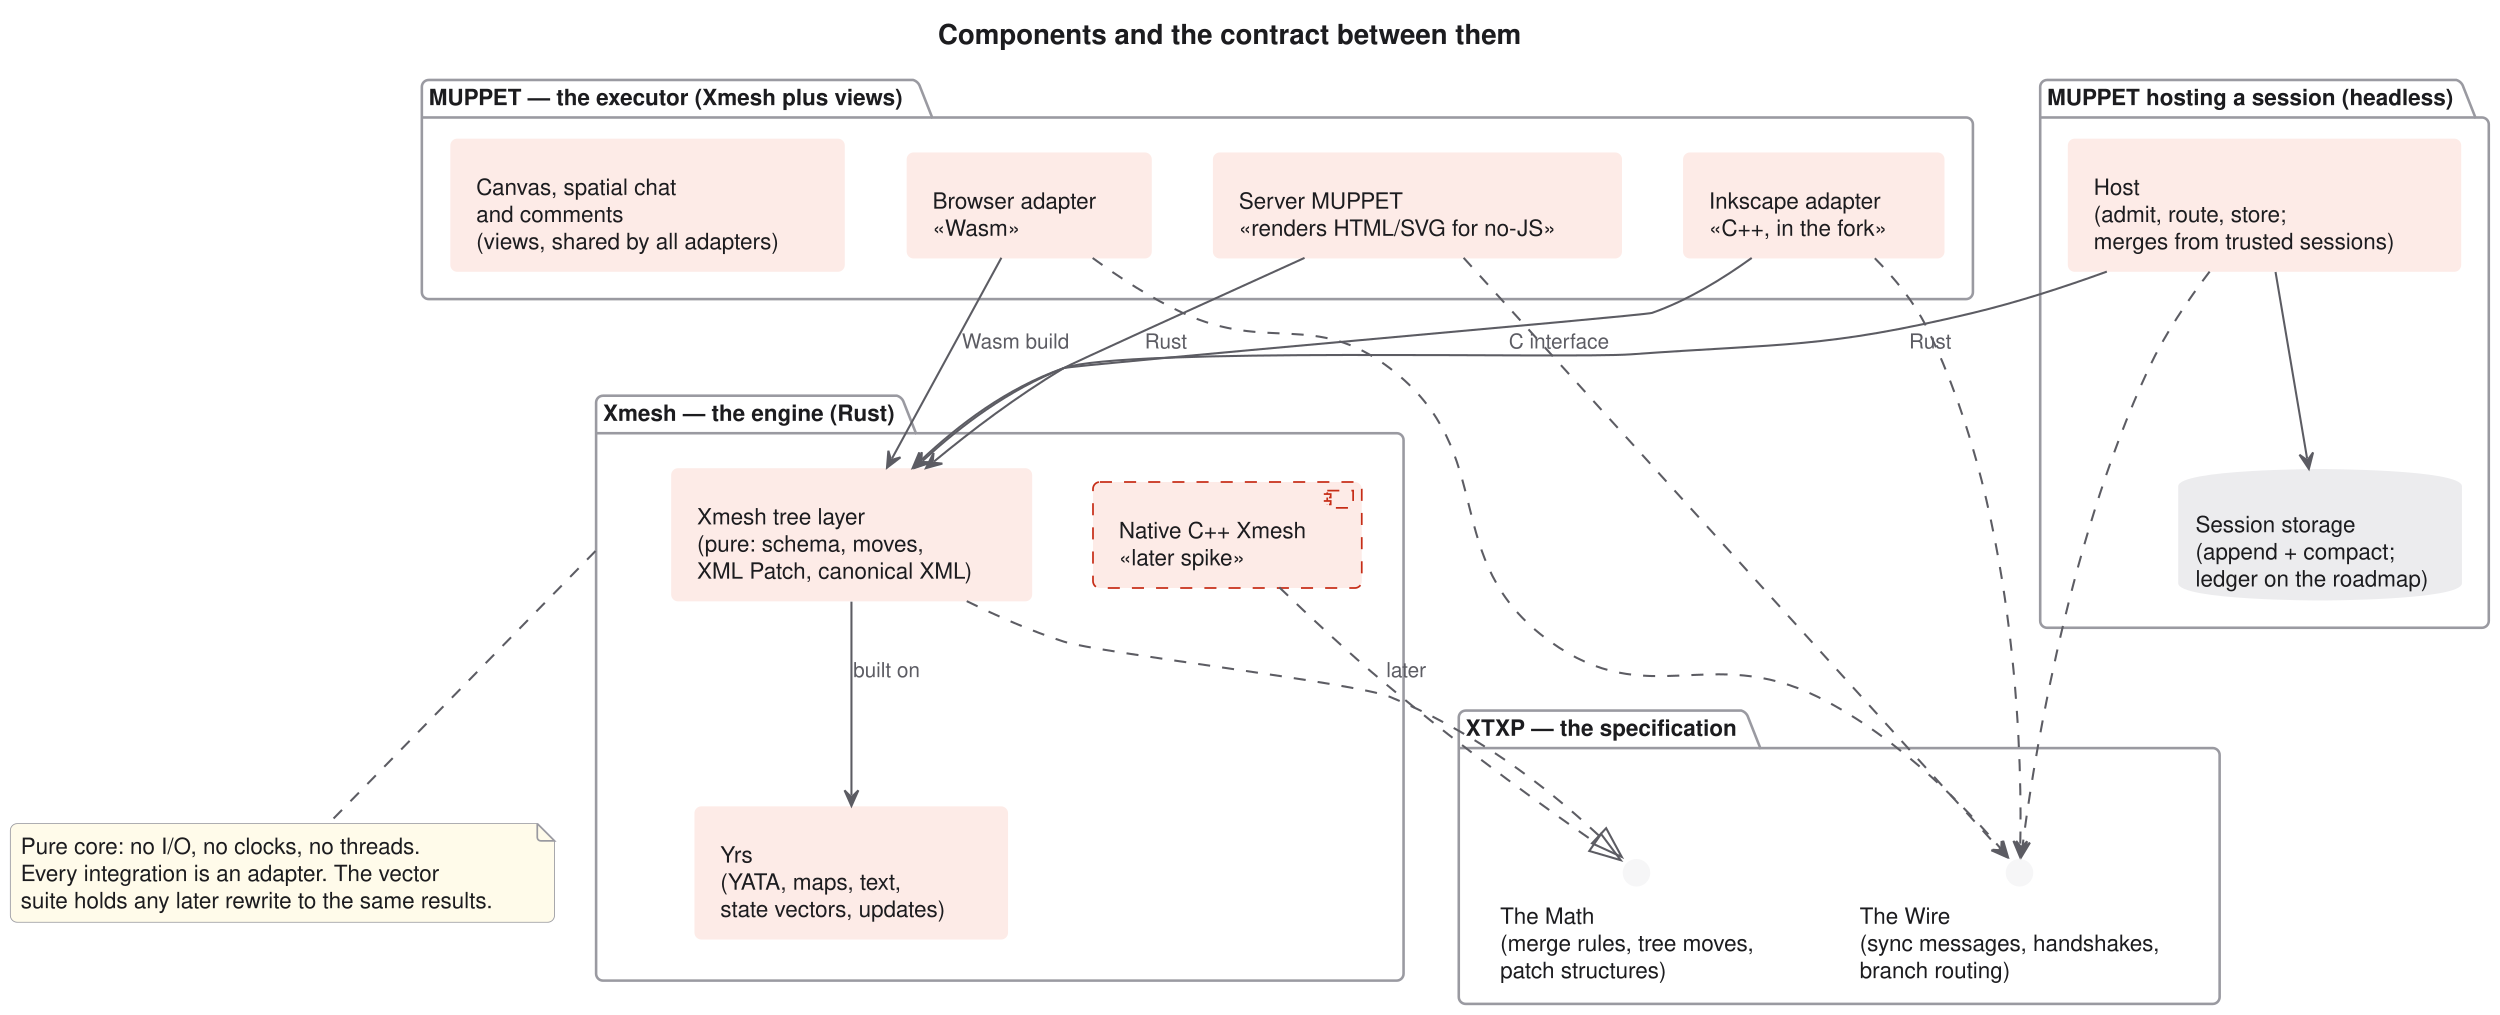
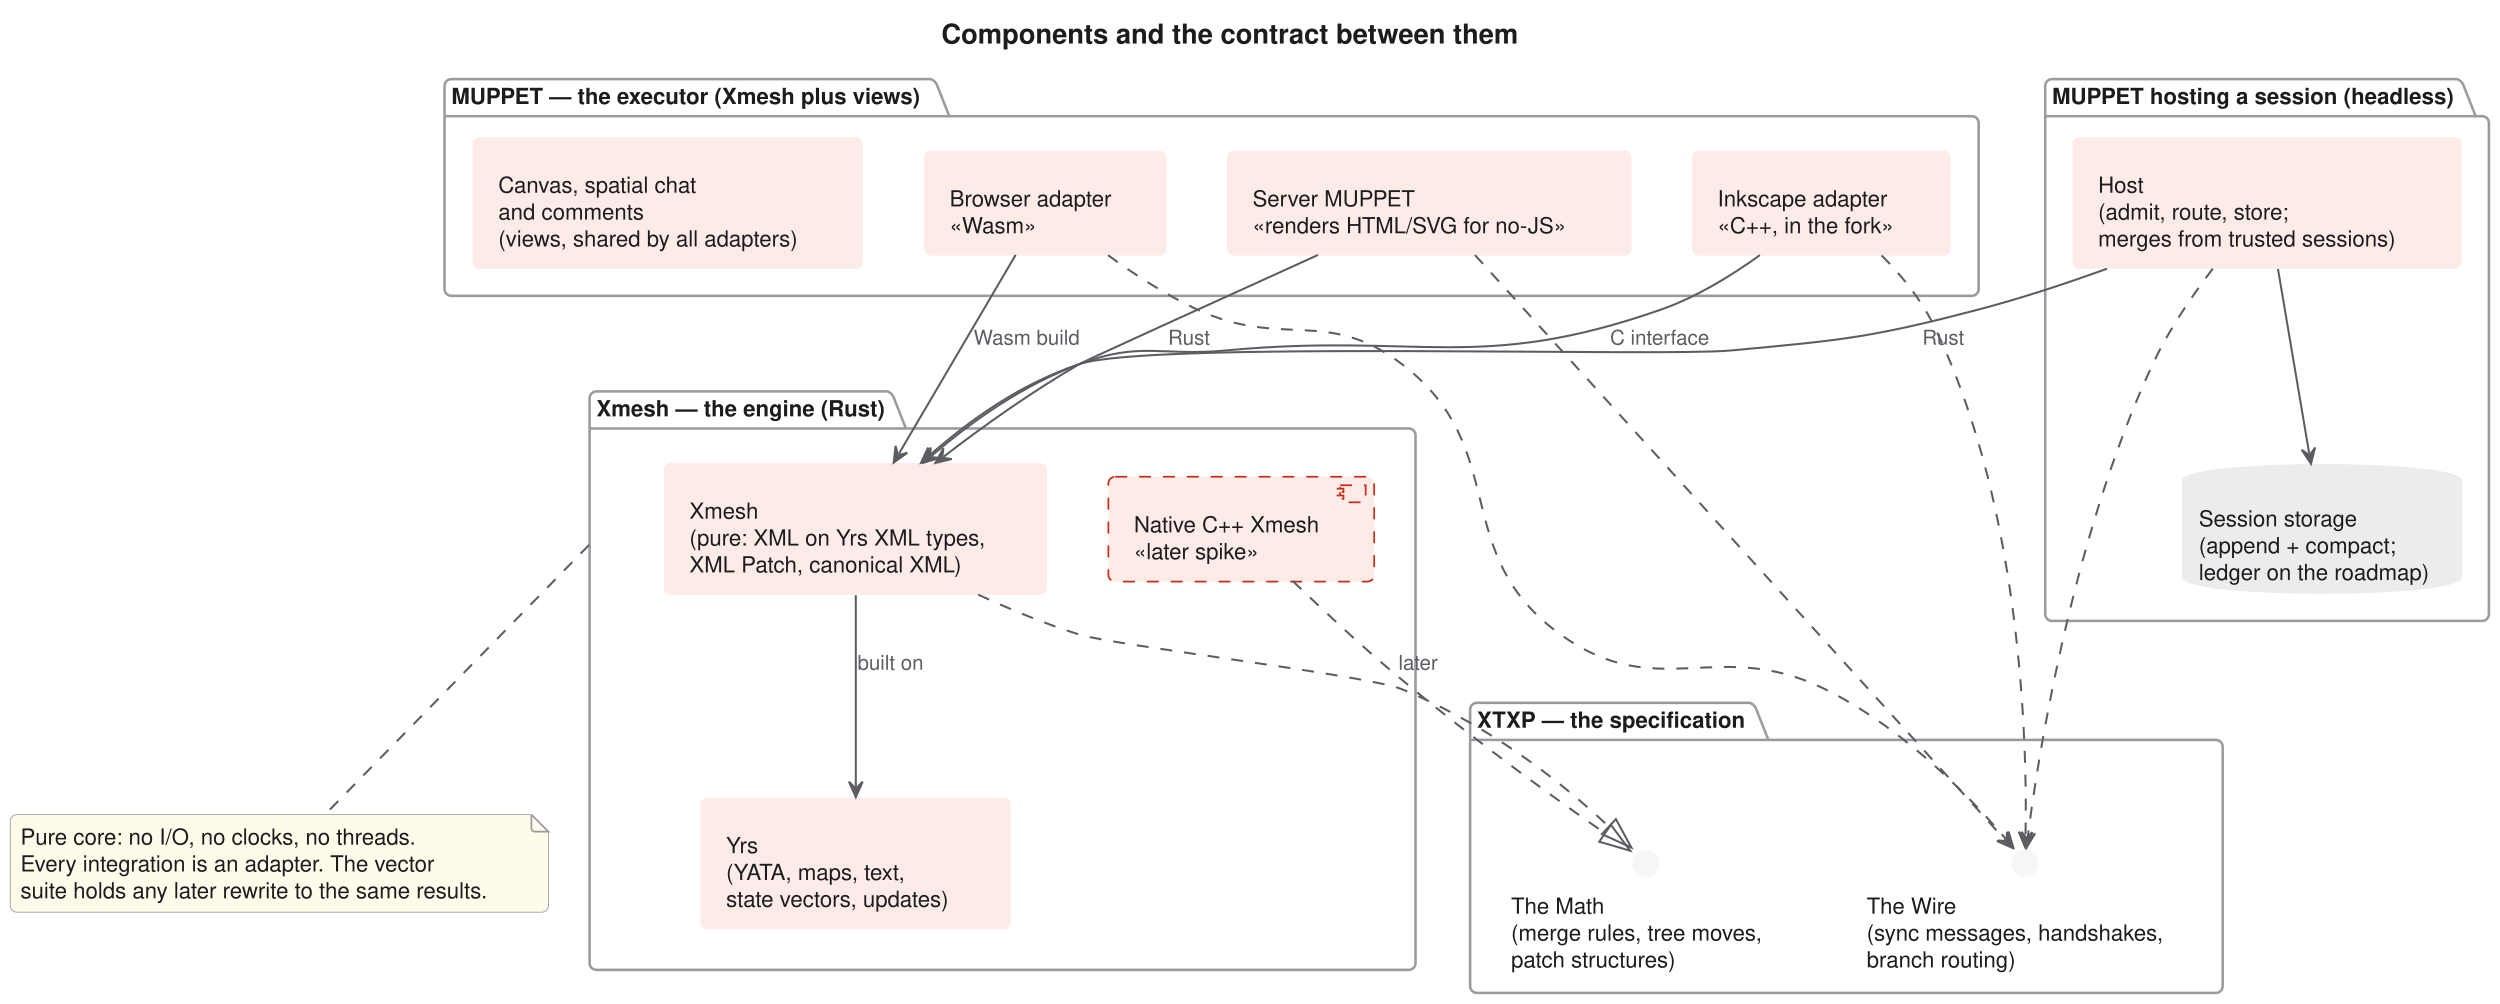
- <svg xmlns="http://www.w3.org/2000/svg" contentStyleType="text/css" data-diagram-type="DESCRIPTION" height="588px" preserveAspectRatio="none" style="width:1449px;height:588px;" version="1.1" viewBox="0 0 1449 588" width="1449px" zoomAndPan="magnify">
+ <svg xmlns="http://www.w3.org/2000/svg" contentStyleType="text/css" data-diagram-type="DESCRIPTION" height="588px" preserveAspectRatio="none" style="width:1465px;height:588px;" version="1.1" viewBox="0 0 1465 588" width="1465px" zoomAndPan="magnify">
  <defs />
  <g>
    <g class="title" data-source-line="2">
-       <text fill="#1C1C1F" font-family="Helvetica" font-size="16" font-weight="bold" lengthAdjust="spacing" textLength="348.234" x="543.633" y="25.5">Components and the contract between them</text>
+       <text fill="#1C1C1F" font-family="Helvetica" font-size="16" font-weight="bold" lengthAdjust="spacing" textLength="348.234" x="551.633" y="25.5">Components and the contract between them</text>
    </g>
    <g class="cluster" data-entity="spec" data-source-line="4" data-uid="ent0002" id="cluster_spec">
-       <path d="M849.5,411.859 L1009.264,411.859 A6,6 0 0 1 1013.264,415.859 L1020.264,433.589 L1282.5,433.589 A4,4 0 0 1 1286.5,437.589 L1286.5,577.859 A4,4 0 0 1 1282.5,581.859 L849.5,581.859 A4,4 0 0 1 845.5,577.859 L845.5,415.859 A4,4 0 0 1 849.5,411.859" fill="none" style="stroke:#9A9AA1;stroke-width:1.5;" />
-       <line style="stroke:#9A9AA1;stroke-width:1.5;" x1="845.5" x2="1020.264" y1="433.589" y2="433.589" />
-       <text fill="#1C1C1F" font-family="Helvetica" font-size="13" font-weight="bold" lengthAdjust="spacing" textLength="161.764" x="849.5" y="426.453">XTXP — the specification</text>
+       <path d="M865.5,411.859 L1025.264,411.859 A6,6 0 0 1 1029.264,415.859 L1036.264,433.589 L1298.5,433.589 A4,4 0 0 1 1302.5,437.589 L1302.5,577.859 A4,4 0 0 1 1298.5,581.859 L865.5,581.859 A4,4 0 0 1 861.5,577.859 L861.5,415.859 A4,4 0 0 1 865.5,411.859" fill="none" style="stroke:#9A9AA1;stroke-width:1.5;" />
+       <line style="stroke:#9A9AA1;stroke-width:1.5;" x1="861.5" x2="1036.264" y1="433.589" y2="433.589" />
+       <text fill="#1C1C1F" font-family="Helvetica" font-size="13" font-weight="bold" lengthAdjust="spacing" textLength="161.764" x="865.5" y="426.453">XTXP — the specification</text>
    </g>
    <g class="cluster" data-entity="engine" data-source-line="9" data-uid="ent0005" id="cluster_engine">
-       <path d="M349.5,229.359 L519.877,229.359 A6,6 0 0 1 523.877,233.359 L530.877,251.089 L809.5,251.089 A4,4 0 0 1 813.5,255.089 L813.5,564.359 A4,4 0 0 1 809.5,568.359 L349.5,568.359 A4,4 0 0 1 345.5,564.359 L345.5,233.359 A4,4 0 0 1 349.5,229.359" fill="none" style="stroke:#9A9AA1;stroke-width:1.5;" />
+       <path d="M349.5,229.359 L519.877,229.359 A6,6 0 0 1 523.877,233.359 L530.877,251.089 L825.5,251.089 A4,4 0 0 1 829.5,255.089 L829.5,564.359 A4,4 0 0 1 825.5,568.359 L349.5,568.359 A4,4 0 0 1 345.5,564.359 L345.5,233.359 A4,4 0 0 1 349.5,229.359" fill="none" style="stroke:#9A9AA1;stroke-width:1.5;" />
      <line style="stroke:#9A9AA1;stroke-width:1.5;" x1="345.5" x2="530.877" y1="251.089" y2="251.089" />
      <text fill="#1C1C1F" font-family="Helvetica" font-size="13" font-weight="bold" lengthAdjust="spacing" textLength="172.377" x="349.5" y="243.953">Xmesh — the engine (Rust)</text>
    </g>
    <g class="cluster" data-entity="muppet" data-source-line="15" data-uid="ent0009" id="cluster_muppet">
-       <path d="M248.5,46.359 L529.282,46.359 A6,6 0 0 1 533.282,50.359 L540.282,68.089 L1139.5,68.089 A4,4 0 0 1 1143.5,72.089 L1143.5,169.359 A4,4 0 0 1 1139.5,173.359 L248.5,173.359 A4,4 0 0 1 244.5,169.359 L244.5,50.359 A4,4 0 0 1 248.5,46.359" fill="none" style="stroke:#9A9AA1;stroke-width:1.5;" />
-       <line style="stroke:#9A9AA1;stroke-width:1.5;" x1="244.5" x2="540.282" y1="68.089" y2="68.089" />
-       <text fill="#1C1C1F" font-family="Helvetica" font-size="13" font-weight="bold" lengthAdjust="spacing" textLength="282.782" x="248.5" y="60.953">MUPPET — the executor (Xmesh plus views)</text>
+       <path d="M264.5,46.359 L545.282,46.359 A6,6 0 0 1 549.282,50.359 L556.282,68.089 L1155.5,68.089 A4,4 0 0 1 1159.5,72.089 L1159.5,169.359 A4,4 0 0 1 1155.5,173.359 L264.5,173.359 A4,4 0 0 1 260.5,169.359 L260.5,50.359 A4,4 0 0 1 264.5,46.359" fill="none" style="stroke:#9A9AA1;stroke-width:1.5;" />
+       <line style="stroke:#9A9AA1;stroke-width:1.5;" x1="260.5" x2="556.282" y1="68.089" y2="68.089" />
+       <text fill="#1C1C1F" font-family="Helvetica" font-size="13" font-weight="bold" lengthAdjust="spacing" textLength="282.782" x="264.5" y="60.953">MUPPET — the executor (Xmesh plus views)</text>
    </g>
    <g class="cluster" data-entity="hosting" data-source-line="22" data-uid="ent0014" id="cluster_hosting">
-       <path d="M1186.5,46.359 L1423.73,46.359 A6,6 0 0 1 1427.73,50.359 L1434.73,68.089 L1438.5,68.089 A4,4 0 0 1 1442.5,72.089 L1442.5,359.859 A4,4 0 0 1 1438.5,363.859 L1186.5,363.859 A4,4 0 0 1 1182.5,359.859 L1182.5,50.359 A4,4 0 0 1 1186.5,46.359" fill="none" style="stroke:#9A9AA1;stroke-width:1.5;" />
-       <line style="stroke:#9A9AA1;stroke-width:1.5;" x1="1182.5" x2="1434.73" y1="68.089" y2="68.089" />
-       <text fill="#1C1C1F" font-family="Helvetica" font-size="13" font-weight="bold" lengthAdjust="spacing" textLength="239.231" x="1186.5" y="60.953">MUPPET hosting a session (headless)</text>
+       <path d="M1202.5,46.359 L1439.73,46.359 A6,6 0 0 1 1443.73,50.359 L1450.73,68.089 L1454.5,68.089 A4,4 0 0 1 1458.5,72.089 L1458.5,359.859 A4,4 0 0 1 1454.5,363.859 L1202.5,363.859 A4,4 0 0 1 1198.5,359.859 L1198.5,50.359 A4,4 0 0 1 1202.5,46.359" fill="none" style="stroke:#9A9AA1;stroke-width:1.5;" />
+       <line style="stroke:#9A9AA1;stroke-width:1.5;" x1="1198.5" x2="1450.73" y1="68.089" y2="68.089" />
+       <text fill="#1C1C1F" font-family="Helvetica" font-size="13" font-weight="bold" lengthAdjust="spacing" textLength="239.231" x="1202.5" y="60.953">MUPPET hosting a session (headless)</text>
    </g>
    <g class="entity" data-entity="math" data-source-line="5" data-uid="ent0003" id="entity_math">
-       <ellipse cx="948.5" cy="505.859" fill="#F6F6F7" rx="8" ry="8" />
-       <text fill="#1C1C1F" font-family="Helvetica" font-size="13" lengthAdjust="spacing" textLength="58.297" x="869.491" y="535.453">The Math</text>
-       <text fill="#1C1C1F" font-family="Helvetica" font-size="13" lengthAdjust="spacing" textLength="158.019" x="869.491" y="551.183">(merge rules, tree moves,</text>
-       <text fill="#1C1C1F" font-family="Helvetica" font-size="13" lengthAdjust="spacing" textLength="105.422" x="869.491" y="566.912">patch structures)</text>
+       <ellipse cx="964.5" cy="505.859" fill="#F6F6F7" rx="8" ry="8" />
+       <text fill="#1C1C1F" font-family="Helvetica" font-size="13" lengthAdjust="spacing" textLength="58.297" x="885.491" y="535.453">The Math</text>
+       <text fill="#1C1C1F" font-family="Helvetica" font-size="13" lengthAdjust="spacing" textLength="158.019" x="885.491" y="551.183">(merge rules, tree moves,</text>
+       <text fill="#1C1C1F" font-family="Helvetica" font-size="13" lengthAdjust="spacing" textLength="105.422" x="885.491" y="566.912">patch structures)</text>
    </g>
    <g class="entity" data-entity="wire" data-source-line="6" data-uid="ent0004" id="entity_wire">
-       <ellipse cx="1170.5" cy="505.859" fill="#F6F6F7" rx="8" ry="8" />
-       <text fill="#1C1C1F" font-family="Helvetica" font-size="13" lengthAdjust="spacing" textLength="55.745" x="1077.862" y="535.453">The Wire</text>
-       <text fill="#1C1C1F" font-family="Helvetica" font-size="13" lengthAdjust="spacing" textLength="185.275" x="1077.862" y="551.183">(sync messages, handshakes,</text>
-       <text fill="#1C1C1F" font-family="Helvetica" font-size="13" lengthAdjust="spacing" textLength="94.777" x="1077.862" y="566.912">branch routing)</text>
+       <ellipse cx="1186.5" cy="505.859" fill="#F6F6F7" rx="8" ry="8" />
+       <text fill="#1C1C1F" font-family="Helvetica" font-size="13" lengthAdjust="spacing" textLength="55.745" x="1093.862" y="535.453">The Wire</text>
+       <text fill="#1C1C1F" font-family="Helvetica" font-size="13" lengthAdjust="spacing" textLength="185.275" x="1093.862" y="551.183">(sync messages, handshakes,</text>
+       <text fill="#1C1C1F" font-family="Helvetica" font-size="13" lengthAdjust="spacing" textLength="94.777" x="1093.862" y="566.912">branch routing)</text>
    </g>
    <g class="entity" data-entity="xm" data-source-line="10" data-uid="ent0006" id="entity_xm">
-       <rect fill="#FDEBE7" height="77.189" rx="4" ry="4" width="209.254" x="389" y="271.359" />
-       <rect fill="#FDEBE7" height="10" width="15" x="578.254" y="276.359" />
-       <rect fill="#FDEBE7" height="2" width="4" x="576.254" y="278.359" />
-       <rect fill="#FDEBE7" height="2" width="4" x="576.254" y="282.359" />
-       <text fill="#1C1C1F" font-family="Helvetica" font-size="13" lengthAdjust="spacing" textLength="104.228" x="404" y="303.953">Xmesh tree layer</text>
-       <text fill="#1C1C1F" font-family="Helvetica" font-size="13" lengthAdjust="spacing" textLength="140.582" x="404" y="319.683">(pure: schema, moves,</text>
+       <rect fill="#FDEBE7" height="77.189" rx="4" ry="4" width="224.571" x="389" y="271.359" />
+       <rect fill="#FDEBE7" height="10" width="15" x="593.571" y="276.359" />
+       <rect fill="#FDEBE7" height="2" width="4" x="591.571" y="278.359" />
+       <rect fill="#FDEBE7" height="2" width="4" x="591.571" y="282.359" />
+       <text fill="#1C1C1F" font-family="Helvetica" font-size="13" lengthAdjust="spacing" textLength="42.383" x="404" y="303.953">Xmesh</text>
+       <text fill="#1C1C1F" font-family="Helvetica" font-size="13" lengthAdjust="spacing" textLength="184.571" x="404" y="319.683">(pure: XML on Yrs XML types,</text>
      <text fill="#1C1C1F" font-family="Helvetica" font-size="13" lengthAdjust="spacing" textLength="169.254" x="404" y="335.412">XML Patch, canonical XML)</text>
    </g>
    <g class="entity" data-entity="yrs" data-source-line="11" data-uid="ent0007" id="entity_yrs">
-       <rect fill="#FDEBE7" height="77.189" rx="4" ry="4" width="181.762" x="402.5" y="467.359" />
-       <rect fill="#FDEBE7" height="10" width="15" x="564.262" y="472.359" />
-       <rect fill="#FDEBE7" height="2" width="4" x="562.262" y="474.359" />
-       <rect fill="#FDEBE7" height="2" width="4" x="562.262" y="478.359" />
-       <text fill="#1C1C1F" font-family="Helvetica" font-size="13" lengthAdjust="spacing" textLength="20.579" x="417.5" y="499.953">Yrs</text>
-       <text fill="#1C1C1F" font-family="Helvetica" font-size="13" lengthAdjust="spacing" textLength="115.134" x="417.5" y="515.683">(YATA, maps, text,</text>
-       <text fill="#1C1C1F" font-family="Helvetica" font-size="13" lengthAdjust="spacing" textLength="141.762" x="417.5" y="531.412">state vectors, updates)</text>
+       <rect fill="#FDEBE7" height="77.189" rx="4" ry="4" width="181.762" x="410.5" y="467.359" />
+       <rect fill="#FDEBE7" height="10" width="15" x="572.262" y="472.359" />
+       <rect fill="#FDEBE7" height="2" width="4" x="570.262" y="474.359" />
+       <rect fill="#FDEBE7" height="2" width="4" x="570.262" y="478.359" />
+       <text fill="#1C1C1F" font-family="Helvetica" font-size="13" lengthAdjust="spacing" textLength="20.579" x="425.5" y="499.953">Yrs</text>
+       <text fill="#1C1C1F" font-family="Helvetica" font-size="13" lengthAdjust="spacing" textLength="115.134" x="425.5" y="515.683">(YATA, maps, text,</text>
+       <text fill="#1C1C1F" font-family="Helvetica" font-size="13" lengthAdjust="spacing" textLength="141.762" x="425.5" y="531.412">state vectors, updates)</text>
    </g>
    <g class="entity" data-entity="xcpp" data-source-line="12" data-uid="ent0008" id="entity_xcpp">
-       <rect fill="#FDEBE7" height="61.459" rx="4" ry="4" style="stroke:#C62D17;stroke-width:1;stroke-dasharray:7,7;" width="155.775" x="633.5" y="279.359" />
-       <rect fill="#FDEBE7" height="10" style="stroke:#C62D17;stroke-width:1;stroke-dasharray:7,7;" width="15" x="769.275" y="284.359" />
-       <rect fill="#FDEBE7" height="2" style="stroke:#C62D17;stroke-width:1;stroke-dasharray:7,7;" width="4" x="767.275" y="286.359" />
-       <rect fill="#FDEBE7" height="2" style="stroke:#C62D17;stroke-width:1;stroke-dasharray:7,7;" width="4" x="767.275" y="290.359" />
-       <text fill="#1C1C1F" font-family="Helvetica" font-size="13" lengthAdjust="spacing" textLength="115.775" x="648.5" y="311.953">Native C++ Xmesh</text>
-       <text fill="#1C1C1F" font-family="Helvetica" font-size="13" lengthAdjust="spacing" textLength="78.66" x="648.5" y="327.683">«later spike»</text>
+       <rect fill="#FDEBE7" height="61.459" rx="4" ry="4" style="stroke:#C62D17;stroke-width:1;stroke-dasharray:7,7;" width="155.775" x="649.5" y="279.359" />
+       <rect fill="#FDEBE7" height="10" style="stroke:#C62D17;stroke-width:1;stroke-dasharray:7,7;" width="15" x="785.275" y="284.359" />
+       <rect fill="#FDEBE7" height="2" style="stroke:#C62D17;stroke-width:1;stroke-dasharray:7,7;" width="4" x="783.275" y="286.359" />
+       <rect fill="#FDEBE7" height="2" style="stroke:#C62D17;stroke-width:1;stroke-dasharray:7,7;" width="4" x="783.275" y="290.359" />
+       <text fill="#1C1C1F" font-family="Helvetica" font-size="13" lengthAdjust="spacing" textLength="115.775" x="664.5" y="311.953">Native C++ Xmesh</text>
+       <text fill="#1C1C1F" font-family="Helvetica" font-size="13" lengthAdjust="spacing" textLength="78.66" x="664.5" y="327.683">«later spike»</text>
    </g>
    <g class="entity" data-entity="mink" data-source-line="16" data-uid="ent0010" id="entity_mink">
-       <rect fill="#FDEBE7" height="61.459" rx="4" ry="4" width="151.541" x="975.5" y="88.359" />
-       <rect fill="#FDEBE7" height="10" width="15" x="1107.041" y="93.359" />
-       <rect fill="#FDEBE7" height="2" width="4" x="1105.041" y="95.359" />
-       <rect fill="#FDEBE7" height="2" width="4" x="1105.041" y="99.359" />
-       <text fill="#1C1C1F" font-family="Helvetica" font-size="13" lengthAdjust="spacing" textLength="106.336" x="990.5" y="120.953">Inkscape adapter</text>
-       <text fill="#1C1C1F" font-family="Helvetica" font-size="13" lengthAdjust="spacing" textLength="111.541" x="990.5" y="136.683">«C++, in the fork»</text>
+       <rect fill="#FDEBE7" height="61.459" rx="4" ry="4" width="151.541" x="991.5" y="88.359" />
+       <rect fill="#FDEBE7" height="10" width="15" x="1123.041" y="93.359" />
+       <rect fill="#FDEBE7" height="2" width="4" x="1121.041" y="95.359" />
+       <rect fill="#FDEBE7" height="2" width="4" x="1121.041" y="99.359" />
+       <text fill="#1C1C1F" font-family="Helvetica" font-size="13" lengthAdjust="spacing" textLength="106.336" x="1006.5" y="120.953">Inkscape adapter</text>
+       <text fill="#1C1C1F" font-family="Helvetica" font-size="13" lengthAdjust="spacing" textLength="111.541" x="1006.5" y="136.683">«C++, in the fork»</text>
    </g>
    <g class="entity" data-entity="mwasm" data-source-line="17" data-uid="ent0011" id="entity_mwasm">
-       <rect fill="#FDEBE7" height="61.459" rx="4" ry="4" width="142.07" x="525.5" y="88.359" />
-       <rect fill="#FDEBE7" height="10" width="15" x="647.57" y="93.359" />
-       <rect fill="#FDEBE7" height="2" width="4" x="645.57" y="95.359" />
-       <rect fill="#FDEBE7" height="2" width="4" x="645.57" y="99.359" />
-       <text fill="#1C1C1F" font-family="Helvetica" font-size="13" lengthAdjust="spacing" textLength="102.07" x="540.5" y="120.953">Browser adapter</text>
-       <text fill="#1C1C1F" font-family="Helvetica" font-size="13" lengthAdjust="spacing" textLength="53.504" x="540.5" y="136.683">«Wasm»</text>
+       <rect fill="#FDEBE7" height="61.459" rx="4" ry="4" width="142.07" x="541.5" y="88.359" />
+       <rect fill="#FDEBE7" height="10" width="15" x="663.57" y="93.359" />
+       <rect fill="#FDEBE7" height="2" width="4" x="661.57" y="95.359" />
+       <rect fill="#FDEBE7" height="2" width="4" x="661.57" y="99.359" />
+       <text fill="#1C1C1F" font-family="Helvetica" font-size="13" lengthAdjust="spacing" textLength="102.07" x="556.5" y="120.953">Browser adapter</text>
+       <text fill="#1C1C1F" font-family="Helvetica" font-size="13" lengthAdjust="spacing" textLength="53.504" x="556.5" y="136.683">«Wasm»</text>
    </g>
    <g class="entity" data-entity="msrv" data-source-line="18" data-uid="ent0012" id="entity_msrv">
-       <rect fill="#FDEBE7" height="61.459" rx="4" ry="4" width="237.12" x="703" y="88.359" />
-       <rect fill="#FDEBE7" height="10" width="15" x="920.12" y="93.359" />
-       <rect fill="#FDEBE7" height="2" width="4" x="918.12" y="95.359" />
-       <rect fill="#FDEBE7" height="2" width="4" x="918.12" y="99.359" />
-       <text fill="#1C1C1F" font-family="Helvetica" font-size="13" lengthAdjust="spacing" textLength="98.478" x="718" y="120.953">Server MUPPET</text>
-       <text fill="#1C1C1F" font-family="Helvetica" font-size="13" lengthAdjust="spacing" textLength="197.12" x="718" y="136.683">«renders HTML/SVG for no-JS»</text>
+       <rect fill="#FDEBE7" height="61.459" rx="4" ry="4" width="237.12" x="719" y="88.359" />
+       <rect fill="#FDEBE7" height="10" width="15" x="936.12" y="93.359" />
+       <rect fill="#FDEBE7" height="2" width="4" x="934.12" y="95.359" />
+       <rect fill="#FDEBE7" height="2" width="4" x="934.12" y="99.359" />
+       <text fill="#1C1C1F" font-family="Helvetica" font-size="13" lengthAdjust="spacing" textLength="98.478" x="734" y="120.953">Server MUPPET</text>
+       <text fill="#1C1C1F" font-family="Helvetica" font-size="13" lengthAdjust="spacing" textLength="197.12" x="734" y="136.683">«renders HTML/SVG for no-JS»</text>
    </g>
    <g class="entity" data-entity="mviews" data-source-line="19" data-uid="ent0013" id="entity_mviews">
-       <rect fill="#FDEBE7" height="77.189" rx="4" ry="4" width="228.64" x="261" y="80.359" />
-       <rect fill="#FDEBE7" height="10" width="15" x="469.64" y="85.359" />
-       <rect fill="#FDEBE7" height="2" width="4" x="467.64" y="87.359" />
-       <rect fill="#FDEBE7" height="2" width="4" x="467.64" y="91.359" />
-       <text fill="#1C1C1F" font-family="Helvetica" font-size="13" lengthAdjust="spacing" textLength="123.64" x="276" y="112.953">Canvas, spatial chat</text>
-       <text fill="#1C1C1F" font-family="Helvetica" font-size="13" lengthAdjust="spacing" textLength="90.968" x="276" y="128.683">and comments</text>
-       <text fill="#1C1C1F" font-family="Helvetica" font-size="13" lengthAdjust="spacing" textLength="188.64" x="276" y="144.412">(views, shared by all adapters)</text>
+       <rect fill="#FDEBE7" height="77.189" rx="4" ry="4" width="228.64" x="277" y="80.359" />
+       <rect fill="#FDEBE7" height="10" width="15" x="485.64" y="85.359" />
+       <rect fill="#FDEBE7" height="2" width="4" x="483.64" y="87.359" />
+       <rect fill="#FDEBE7" height="2" width="4" x="483.64" y="91.359" />
+       <text fill="#1C1C1F" font-family="Helvetica" font-size="13" lengthAdjust="spacing" textLength="123.64" x="292" y="112.953">Canvas, spatial chat</text>
+       <text fill="#1C1C1F" font-family="Helvetica" font-size="13" lengthAdjust="spacing" textLength="90.968" x="292" y="128.683">and comments</text>
+       <text fill="#1C1C1F" font-family="Helvetica" font-size="13" lengthAdjust="spacing" textLength="188.64" x="292" y="144.412">(views, shared by all adapters)</text>
    </g>
    <g class="entity" data-entity="session" data-source-line="23" data-uid="ent0015" id="entity_session">
-       <rect fill="#FDEBE7" height="77.189" rx="4" ry="4" width="228.011" x="1198.5" y="80.359" />
-       <rect fill="#FDEBE7" height="10" width="15" x="1406.511" y="85.359" />
-       <rect fill="#FDEBE7" height="2" width="4" x="1404.511" y="87.359" />
-       <rect fill="#FDEBE7" height="2" width="4" x="1404.511" y="91.359" />
-       <text fill="#1C1C1F" font-family="Helvetica" font-size="13" lengthAdjust="spacing" textLength="28.571" x="1213.5" y="112.953">Host</text>
-       <text fill="#1C1C1F" font-family="Helvetica" font-size="13" lengthAdjust="spacing" textLength="121.107" x="1213.5" y="128.683">(admit, route, store;</text>
-       <text fill="#1C1C1F" font-family="Helvetica" font-size="13" lengthAdjust="spacing" textLength="188.011" x="1213.5" y="144.412">merges from trusted sessions)</text>
+       <rect fill="#FDEBE7" height="77.189" rx="4" ry="4" width="228.011" x="1214.5" y="80.359" />
+       <rect fill="#FDEBE7" height="10" width="15" x="1422.511" y="85.359" />
+       <rect fill="#FDEBE7" height="2" width="4" x="1420.511" y="87.359" />
+       <rect fill="#FDEBE7" height="2" width="4" x="1420.511" y="91.359" />
+       <text fill="#1C1C1F" font-family="Helvetica" font-size="13" lengthAdjust="spacing" textLength="28.571" x="1229.5" y="112.953">Host</text>
+       <text fill="#1C1C1F" font-family="Helvetica" font-size="13" lengthAdjust="spacing" textLength="121.107" x="1229.5" y="128.683">(admit, route, store;</text>
+       <text fill="#1C1C1F" font-family="Helvetica" font-size="13" lengthAdjust="spacing" textLength="188.011" x="1229.5" y="144.412">merges from trusted sessions)</text>
    </g>
    <g class="entity" data-entity="store" data-source-line="24" data-uid="ent0016" id="entity_store">
-       <path d="M1262.5,281.859 C1262.5,271.859 1344.717,271.859 1344.717,271.859 C1344.717,271.859 1426.935,271.859 1426.935,281.859 L1426.935,338.048 C1426.935,348.048 1344.717,348.048 1344.717,348.048 C1344.717,348.048 1262.5,348.048 1262.5,338.048 L1262.5,281.859" fill="#ECECEE" />
-       <path d="M1262.5,281.859 C1262.5,291.859 1344.717,291.859 1344.717,291.859 C1344.717,291.859 1426.935,291.859 1426.935,281.859" fill="none" />
-       <text fill="#1C1C1F" font-family="Helvetica" font-size="13" lengthAdjust="spacing" textLength="98.579" x="1272.5" y="308.453">Session storage</text>
-       <text fill="#1C1C1F" font-family="Helvetica" font-size="13" lengthAdjust="spacing" textLength="124.566" x="1272.5" y="324.183">(append + compact;</text>
-       <text fill="#1C1C1F" font-family="Helvetica" font-size="13" lengthAdjust="spacing" textLength="144.435" x="1272.5" y="339.912">ledger on the roadmap)</text>
+       <path d="M1278.5,281.859 C1278.5,271.859 1360.717,271.859 1360.717,271.859 C1360.717,271.859 1442.935,271.859 1442.935,281.859 L1442.935,338.048 C1442.935,348.048 1360.717,348.048 1360.717,348.048 C1360.717,348.048 1278.5,348.048 1278.5,338.048 L1278.5,281.859" fill="#ECECEE" />
+       <path d="M1278.5,281.859 C1278.5,291.859 1360.717,291.859 1360.717,291.859 C1360.717,291.859 1442.935,291.859 1442.935,281.859" fill="none" />
+       <text fill="#1C1C1F" font-family="Helvetica" font-size="13" lengthAdjust="spacing" textLength="98.579" x="1288.5" y="308.453">Session storage</text>
+       <text fill="#1C1C1F" font-family="Helvetica" font-size="13" lengthAdjust="spacing" textLength="124.566" x="1288.5" y="324.183">(append + compact;</text>
+       <text fill="#1C1C1F" font-family="Helvetica" font-size="13" lengthAdjust="spacing" textLength="144.435" x="1288.5" y="339.912">ledger on the roadmap)</text>
    </g>
    <g class="entity" data-entity="GMN29" data-source-line="41" data-uid="ent0030" id="entity_GMN29">
      <path d="M6,481.359 L6,530.548 A4,4 0 0 0 10,534.548 L317.404,534.548 A4,4 0 0 0 321.404,530.548 L321.404,487.359 L311.404,477.359 L10,477.359 A4,4 0 0 0 6,481.359" fill="#FFFBEA" style="stroke:#9A9AA1;stroke-width:0.5;" />
      <path d="M311.404,477.359 L311.404,485.359 A2,2 0 0 0 313.404,487.359 L321.404,487.359 L311.404,477.359" fill="#FFFBEA" style="stroke:#9A9AA1;stroke-width:1;" />
      <text fill="#1C1C1F" font-family="Helvetica" font-size="13" lengthAdjust="spacing" textLength="247.603" x="12" y="494.953">Pure core: no I/O, no clocks, no threads.</text>
      <text fill="#1C1C1F" font-family="Helvetica" font-size="13" lengthAdjust="spacing" textLength="261.435" x="12" y="510.683">Every integration is an adapter. The vector</text>
      <text fill="#1C1C1F" font-family="Helvetica" font-size="13" lengthAdjust="spacing" textLength="294.404" x="12" y="526.412">suite holds any later rewrite to the same results.</text>
    </g>
    <g class="link" data-entity-1="xm" data-entity-2="yrs" data-source-line="27" data-uid="lnk17" id="link_xm_yrs">
-       <path d="M493.5,348.729 C493.5,382.909 493.5,426.939 493.5,461.089" fill="none" id="xm-to-yrs" style="stroke:#5C5C63;stroke-width:1.2;" />
-       <polygon fill="#5C5C63" points="493.5,467.089,497.5,458.089,493.5,462.089,489.5,458.089,493.5,467.089" style="stroke:#5C5C63;stroke-width:1.2;" />
-       <text fill="#5C5C63" font-family="Helvetica" font-size="12" lengthAdjust="spacing" textLength="41.842" x="494.5" y="392.484">built on</text>
+       <path d="M501.5,348.729 C501.5,382.909 501.5,426.939 501.5,461.089" fill="none" id="xm-to-yrs" style="stroke:#5C5C63;stroke-width:1.2;" />
+       <polygon fill="#5C5C63" points="501.5,467.089,505.5,458.089,501.5,462.089,497.5,458.089,501.5,467.089" style="stroke:#5C5C63;stroke-width:1.2;" />
+       <text fill="#5C5C63" font-family="Helvetica" font-size="12" lengthAdjust="spacing" textLength="41.842" x="502.5" y="392.484">built on</text>
    </g>
    <g class="link" data-entity-1="xm" data-entity-2="math" data-source-line="28" data-uid="lnk18" id="link_xm_math">
-       <path d="M560.32,348.409 C578.14,357.189 597.68,365.749 616.5,371.859 C636.76,378.439 785.81,395.739 805.5,403.859 C862.54,427.389 905.879,464.819 926.829,484.399" fill="none" id="xm-to-math" style="stroke:#5C5C63;stroke-width:1.2;stroke-dasharray:7,7;" />
-       <polygon fill="none" points="939.98,496.689,930.926,480.015,922.732,488.782,939.98,496.689" style="stroke:#5C5C63;stroke-width:1.2;" />
+       <path d="M573.22,348.459 C592.11,357.189 612.74,365.709 632.5,371.859 C652.84,378.189 801.81,395.739 821.5,403.859 C878.54,427.389 921.879,464.819 942.829,484.399" fill="none" id="xm-to-math" style="stroke:#5C5C63;stroke-width:1.2;stroke-dasharray:7,7;" />
+       <polygon fill="none" points="955.98,496.689,946.926,480.015,938.732,488.782,955.98,496.689" style="stroke:#5C5C63;stroke-width:1.2;" />
    </g>
    <g class="link" data-entity-1="xcpp" data-entity-2="math" data-source-line="29" data-uid="lnk19" id="link_xcpp_math">
-       <path d="M741.49,340.439 C758.88,357.189 781.44,378.249 802.5,395.859 C852.25,437.449 901.159,472.071 924.559,488.301" fill="none" id="xcpp-to-math" style="stroke:#5C5C63;stroke-width:1.2;stroke-dasharray:7,7;" />
-       <polygon fill="none" points="939.35,498.559,927.979,483.371,921.14,493.231,939.35,498.559" style="stroke:#5C5C63;stroke-width:1.2;" />
-       <text fill="#5C5C63" font-family="Helvetica" font-size="12" lengthAdjust="spacing" textLength="25.084" x="803.5" y="392.484">later</text>
+       <path d="M757.49,340.439 C774.88,357.189 797.44,378.249 818.5,395.859 C868.25,437.449 917.159,472.071 940.559,488.301" fill="none" id="xcpp-to-math" style="stroke:#5C5C63;stroke-width:1.2;stroke-dasharray:7,7;" />
+       <polygon fill="none" points="955.35,498.559,943.979,483.371,937.14,493.231,955.35,498.559" style="stroke:#5C5C63;stroke-width:1.2;" />
+       <text fill="#5C5C63" font-family="Helvetica" font-size="12" lengthAdjust="spacing" textLength="25.084" x="819.5" y="392.484">later</text>
    </g>
    <g class="link" data-entity-1="mink" data-entity-2="xm" data-source-line="30" data-uid="lnk20" id="link_mink_xm">
-       <path d="M1015.3,149.499 C998.69,161.479 978.12,174.149 957.5,181.359 C953.01,182.929 620.92,211.609 616.5,213.359 C584.07,226.189 557.517,246.29 534.767,267.1" fill="none" id="mink-to-xm" style="stroke:#5C5C63;stroke-width:1.2;" />
-       <polygon fill="#5C5C63" points="530.34,271.149,539.681,268.026,534.029,267.775,534.281,262.123,530.34,271.149" style="stroke:#5C5C63;stroke-width:1.2;" />
-       <text fill="#5C5C63" font-family="Helvetica" font-size="12" lengthAdjust="spacing" textLength="62.607" x="874.5" y="201.984">C interface</text>
+       <path d="M1031.3,149.499 C1014.69,161.469 994.12,174.149 973.5,181.359 C866.05,218.959 831.84,194.749 718.5,205.359 C680.28,208.939 668.41,199.789 632.5,213.359 C598.54,226.199 570.104,246.444 545.724,267.254" fill="none" id="mink-to-xm" style="stroke:#5C5C63;stroke-width:1.2;" />
+       <polygon fill="#5C5C63" points="541.16,271.149,550.602,268.349,544.963,267.903,545.409,262.264,541.16,271.149" style="stroke:#5C5C63;stroke-width:1.2;" />
+       <text fill="#5C5C63" font-family="Helvetica" font-size="12" lengthAdjust="spacing" textLength="62.607" x="943.5" y="201.984">C interface</text>
    </g>
    <g class="link" data-entity-1="mwasm" data-entity-2="xm" data-source-line="31" data-uid="lnk21" id="link_mwasm_xm">
-       <path d="M580.41,149.389 C562.53,182.199 536.48,229.98 516.97,265.8" fill="none" id="mwasm-to-xm" style="stroke:#5C5C63;stroke-width:1.2;" />
-       <polygon fill="#5C5C63" points="514.1,271.069,521.918,265.079,516.492,266.678,514.892,261.252,514.1,271.069" style="stroke:#5C5C63;stroke-width:1.2;" />
-       <text fill="#5C5C63" font-family="Helvetica" font-size="12" lengthAdjust="spacing" textLength="66.387" x="557.5" y="201.984">Wasm build</text>
+       <path d="M595.16,149.389 C575.89,182.199 547.768,230.075 526.738,265.895" fill="none" id="mwasm-to-xm" style="stroke:#5C5C63;stroke-width:1.2;" />
+       <polygon fill="#5C5C63" points="523.7,271.069,531.706,265.333,526.231,266.758,524.807,261.283,523.7,271.069" style="stroke:#5C5C63;stroke-width:1.2;" />
+       <text fill="#5C5C63" font-family="Helvetica" font-size="12" lengthAdjust="spacing" textLength="66.387" x="570.5" y="201.984">Wasm build</text>
    </g>
    <g class="link" data-entity-1="msrv" data-entity-2="xm" data-source-line="32" data-uid="lnk22" id="link_msrv_xm">
-       <path d="M756.11,149.469 C697.36,176.099 619.81,211.359 616.5,213.359 C588.51,230.289 564.133,248.737 541.323,267.507" fill="none" id="msrv-to-xm" style="stroke:#5C5C63;stroke-width:1.2;" />
-       <polygon fill="#5C5C63" points="536.69,271.319,546.181,268.689,540.551,268.142,541.098,262.512,536.69,271.319" style="stroke:#5C5C63;stroke-width:1.2;" />
-       <text fill="#5C5C63" font-family="Helvetica" font-size="12" lengthAdjust="spacing" textLength="25.078" x="663.5" y="201.984">Rust</text>
+       <path d="M772.4,149.369 C713.63,176.029 635.85,211.399 632.5,213.359 C603.22,230.469 577.242,248.989 552.902,267.649" fill="none" id="msrv-to-xm" style="stroke:#5C5C63;stroke-width:1.2;" />
+       <polygon fill="#5C5C63" points="548.14,271.299,557.716,268.998,552.108,268.257,552.849,262.649,548.14,271.299" style="stroke:#5C5C63;stroke-width:1.2;" />
+       <text fill="#5C5C63" font-family="Helvetica" font-size="12" lengthAdjust="spacing" textLength="25.078" x="684.5" y="201.984">Rust</text>
    </g>
    <g class="link" data-entity-1="session" data-entity-2="xm" data-source-line="33" data-uid="lnk23" id="link_session_xm">
-       <path d="M1221.13,157.419 C1196.29,166.429 1169.16,175.219 1143.5,181.359 C1057.29,201.979 1033.91,198.939 945.5,205.359 C909.03,208.009 650.95,201.089 616.5,213.359 C583.14,225.249 556.086,245.865 533.356,267.185" fill="none" id="session-to-xm" style="stroke:#5C5C63;stroke-width:1.2;" />
-       <polygon fill="#5C5C63" points="528.98,271.289,538.281,268.05,532.627,267.869,532.808,262.215,528.98,271.289" style="stroke:#5C5C63;stroke-width:1.2;" />
-       <text fill="#5C5C63" font-family="Helvetica" font-size="12" lengthAdjust="spacing" textLength="25.078" x="1106.5" y="201.984">Rust</text>
+       <path d="M1234.73,157.469 C1210.5,166.219 1184.26,174.859 1159.5,181.359 C1096.32,197.929 1079.54,199.329 1014.5,205.359 C972.23,209.279 672.73,199.789 632.5,213.359 C597.57,225.149 568.594,245.927 544.224,267.267" fill="none" id="session-to-xm" style="stroke:#5C5C63;stroke-width:1.2;" />
+       <polygon fill="#5C5C63" points="539.71,271.219,549.116,268.3,543.472,267.925,543.846,262.281,539.71,271.219" style="stroke:#5C5C63;stroke-width:1.2;" />
+       <text fill="#5C5C63" font-family="Helvetica" font-size="12" lengthAdjust="spacing" textLength="25.078" x="1126.5" y="201.984">Rust</text>
    </g>
    <g class="link" data-entity-1="mink" data-entity-2="wire" data-source-line="34" data-uid="lnk24" id="link_mink_wire">
-       <path d="M1086.65,149.689 C1097.86,160.999 1109.23,174.709 1116.5,189.359 C1171.84,300.859 1171.825,452.791 1170.915,490.531" fill="none" id="mink-to-wire" style="stroke:#5C5C63;stroke-width:1.2;stroke-dasharray:7,7;" />
-       <polygon fill="#5C5C63" points="1170.77,496.529,1174.986,487.628,1170.89,491.531,1166.988,487.436,1170.77,496.529" style="stroke:#5C5C63;stroke-width:1.2;" />
+       <path d="M1102.65,149.689 C1113.86,160.999 1125.23,174.709 1132.5,189.359 C1187.84,300.859 1187.825,452.791 1186.915,490.531" fill="none" id="mink-to-wire" style="stroke:#5C5C63;stroke-width:1.2;stroke-dasharray:7,7;" />
+       <polygon fill="#5C5C63" points="1186.77,496.529,1190.986,487.628,1186.89,491.531,1182.988,487.436,1186.77,496.529" style="stroke:#5C5C63;stroke-width:1.2;" />
    </g>
    <g class="link" data-entity-1="mwasm" data-entity-2="wire" data-source-line="35" data-uid="lnk25" id="link_mwasm_wire">
-       <path d="M633.31,149.549 C648.71,160.809 667.26,172.929 685.5,181.359 C735.61,204.499 761.57,179.939 805.5,213.359 C870.5,262.809 832.12,324.279 898.5,371.859 C955.67,412.839 990.4,372.769 1053.5,403.859 C1102.36,427.939 1143.414,472.768 1159.924,492.188" fill="none" id="mwasm-to-wire" style="stroke:#5C5C63;stroke-width:1.2;stroke-dasharray:7,7;" />
-       <polygon fill="#5C5C63" points="1163.81,496.759,1161.028,487.312,1160.571,492.95,1154.933,492.493,1163.81,496.759" style="stroke:#5C5C63;stroke-width:1.2;" />
+       <path d="M649.31,149.549 C664.71,160.809 683.26,172.929 701.5,181.359 C751.61,204.499 777.57,179.939 821.5,213.359 C886.5,262.809 848.12,324.279 914.5,371.859 C971.67,412.839 1006.4,372.769 1069.5,403.859 C1118.36,427.939 1159.414,472.768 1175.924,492.188" fill="none" id="mwasm-to-wire" style="stroke:#5C5C63;stroke-width:1.2;stroke-dasharray:7,7;" />
+       <polygon fill="#5C5C63" points="1179.81,496.759,1177.028,487.312,1176.571,492.95,1170.933,492.493,1179.81,496.759" style="stroke:#5C5C63;stroke-width:1.2;" />
    </g>
    <g class="link" data-entity-1="msrv" data-entity-2="wire" data-source-line="36" data-uid="lnk26" id="link_msrv_wire">
-       <path d="M848.31,149.429 C921.57,230.249 1118.39,447.374 1159.18,492.374" fill="none" id="msrv-to-wire" style="stroke:#5C5C63;stroke-width:1.2;stroke-dasharray:7,7;" />
-       <polygon fill="#5C5C63" points="1163.21,496.819,1160.129,487.465,1159.852,493.115,1154.202,492.837,1163.21,496.819" style="stroke:#5C5C63;stroke-width:1.2;" />
+       <path d="M864.31,149.429 C937.57,230.249 1134.39,447.374 1175.18,492.374" fill="none" id="msrv-to-wire" style="stroke:#5C5C63;stroke-width:1.2;stroke-dasharray:7,7;" />
+       <polygon fill="#5C5C63" points="1179.21,496.819,1176.129,487.465,1175.852,493.115,1170.202,492.837,1179.21,496.819" style="stroke:#5C5C63;stroke-width:1.2;" />
    </g>
    <g class="link" data-entity-1="session" data-entity-2="wire" data-source-line="37" data-uid="lnk27" id="link_session_wire">
-       <path d="M1280.7,157.429 C1268.22,173.759 1254.71,193.639 1245.5,213.359 C1196.2,318.949 1176.63,455.817 1172.21,490.887" fill="none" id="session-to-wire" style="stroke:#5C5C63;stroke-width:1.2;stroke-dasharray:7,7;" />
-       <polygon fill="#5C5C63" points="1171.46,496.839,1176.554,488.41,1172.085,491.879,1168.617,487.41,1171.46,496.839" style="stroke:#5C5C63;stroke-width:1.2;" />
+       <path d="M1296.7,157.429 C1284.22,173.759 1270.71,193.639 1261.5,213.359 C1212.2,318.949 1192.63,455.817 1188.21,490.887" fill="none" id="session-to-wire" style="stroke:#5C5C63;stroke-width:1.2;stroke-dasharray:7,7;" />
+       <polygon fill="#5C5C63" points="1187.46,496.839,1192.554,488.41,1188.085,491.879,1184.617,487.41,1187.46,496.839" style="stroke:#5C5C63;stroke-width:1.2;" />
    </g>
    <g class="link" data-entity-1="session" data-entity-2="store" data-source-line="38" data-uid="lnk28" id="link_session_store">
-       <path d="M1318.9,157.649 C1324.52,190.829 1331.639,232.893 1337.219,265.863" fill="none" id="session-to-store" style="stroke:#5C5C63;stroke-width:1.2;" />
-       <polygon fill="#5C5C63" points="1338.22,271.779,1340.662,262.238,1337.386,266.849,1332.774,263.573,1338.22,271.779" style="stroke:#5C5C63;stroke-width:1.2;" />
+       <path d="M1334.9,157.649 C1340.52,190.829 1347.639,232.893 1353.219,265.863" fill="none" id="session-to-store" style="stroke:#5C5C63;stroke-width:1.2;" />
+       <polygon fill="#5C5C63" points="1354.22,271.779,1356.662,262.238,1353.386,266.849,1348.774,263.573,1354.22,271.779" style="stroke:#5C5C63;stroke-width:1.2;" />
    </g>
    <g class="link" data-entity-1="engine" data-entity-2="GMN29" data-source-line="41" data-uid="lnk31" id="link_engine_GMN29">
      <path d="M345.164,319.368 C344.92,319.617 344.671,319.872 344.416,320.131 C343.4,321.169 342.308,322.284 341.145,323.472 C338.819,325.847 336.208,328.513 333.351,331.431 C321.923,343.1 306.558,358.789 289.721,375.982 C256.048,410.367 216.485,450.764 190.75,477.039" fill="none" id="engine-GMN29" style="stroke:#5C5C63;stroke-width:1.2;stroke-dasharray:7,7;" />
    </g>
  </g>
</svg>
